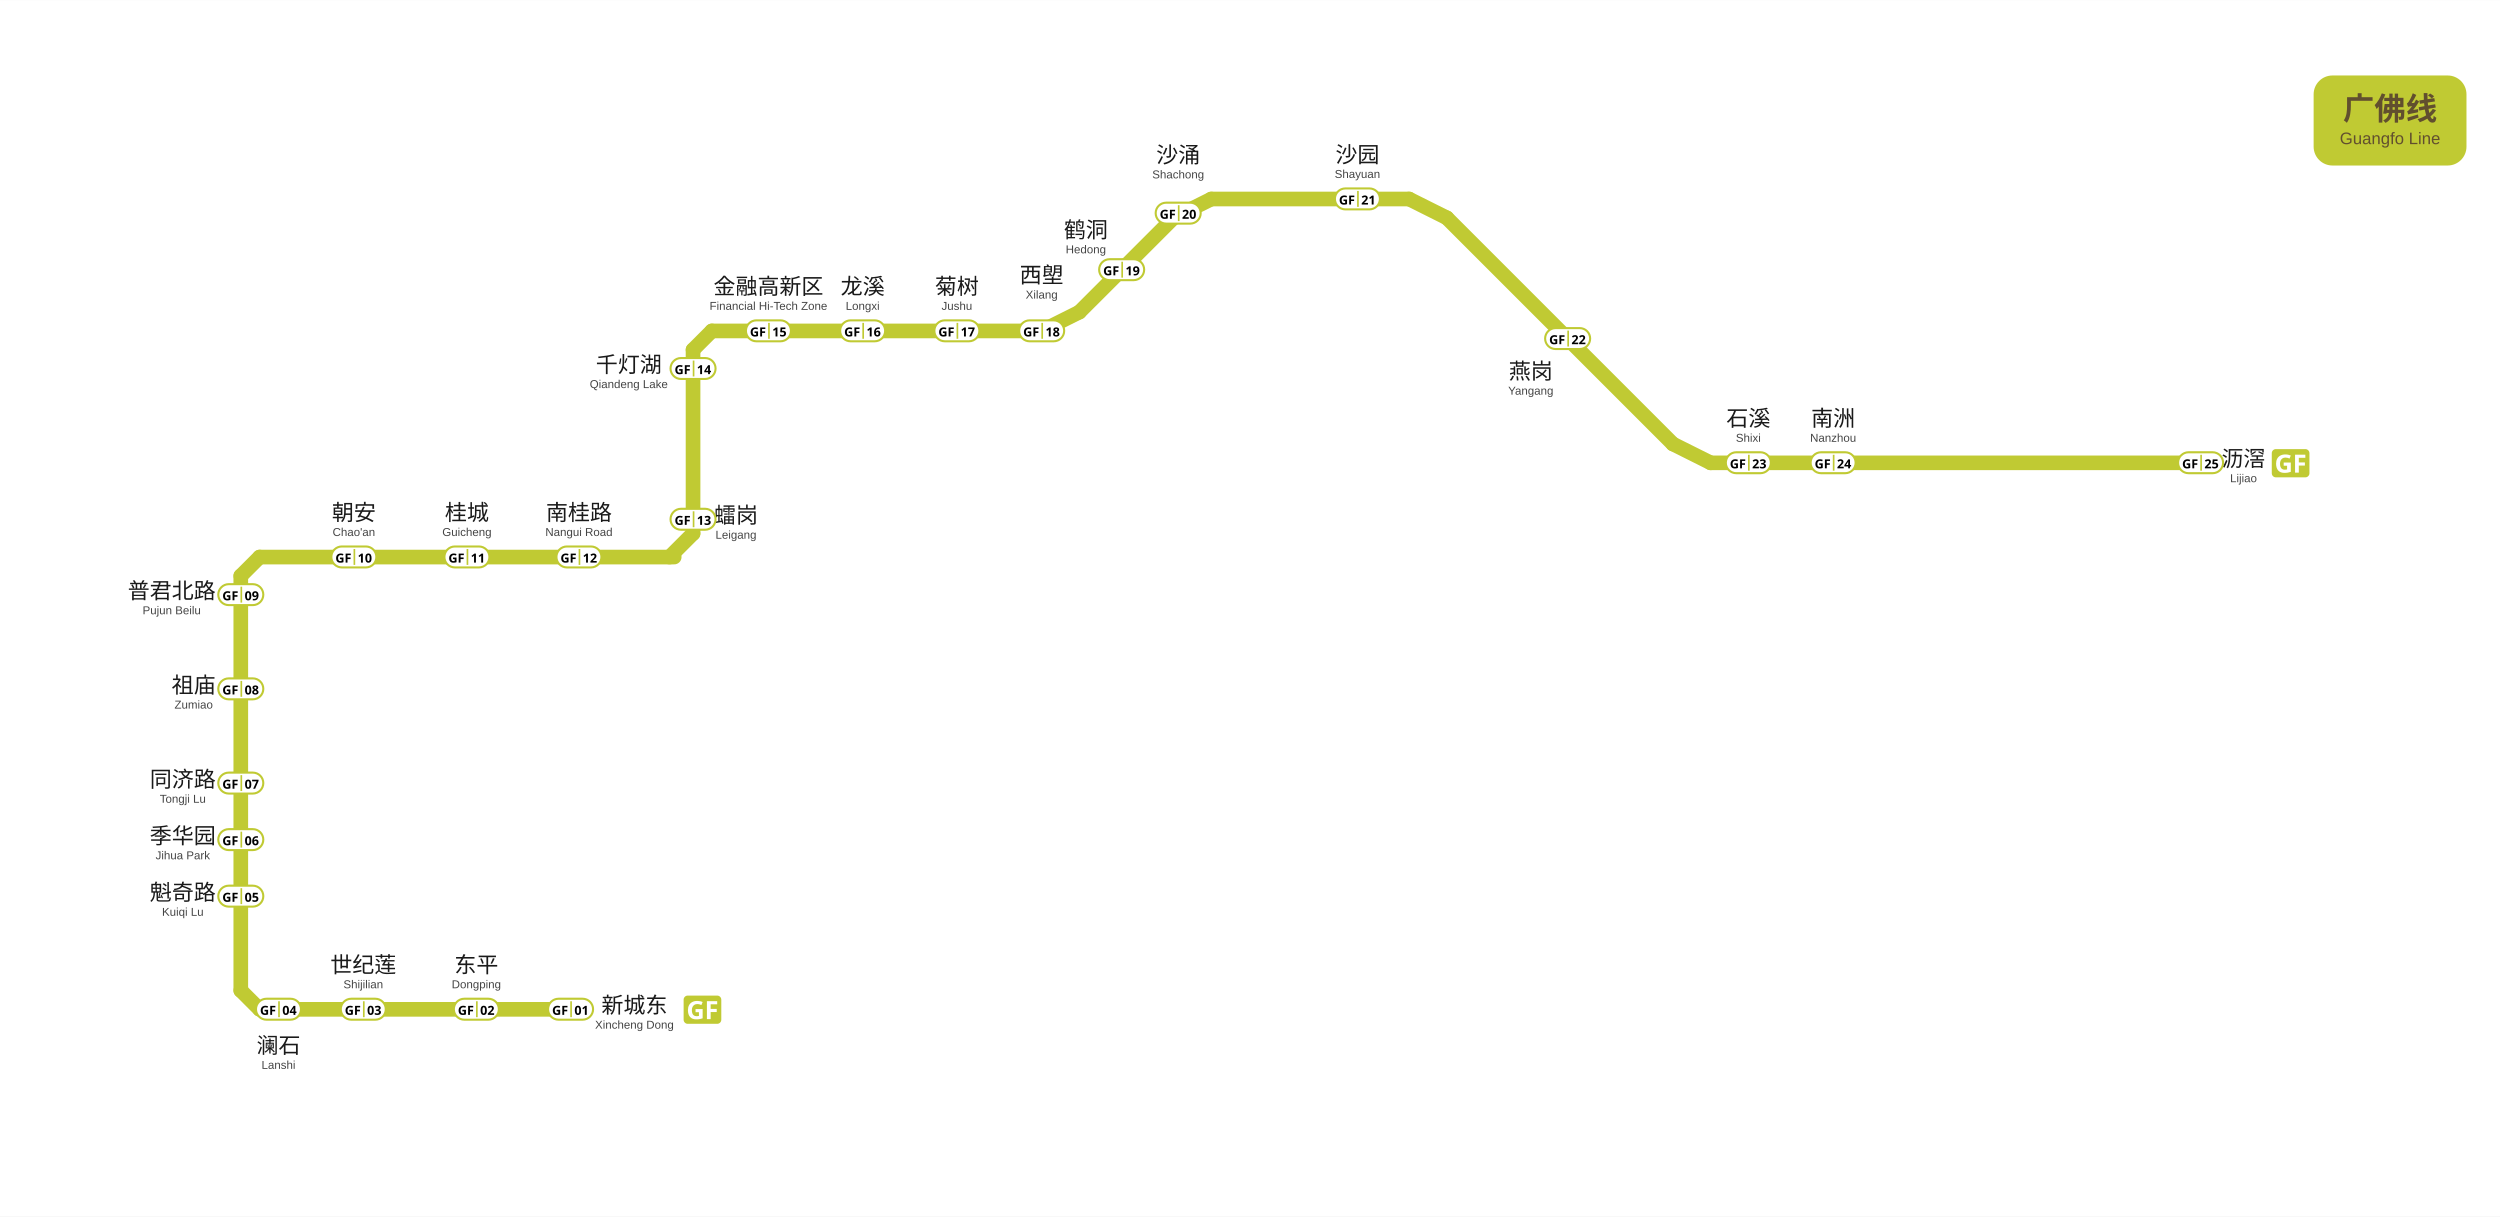
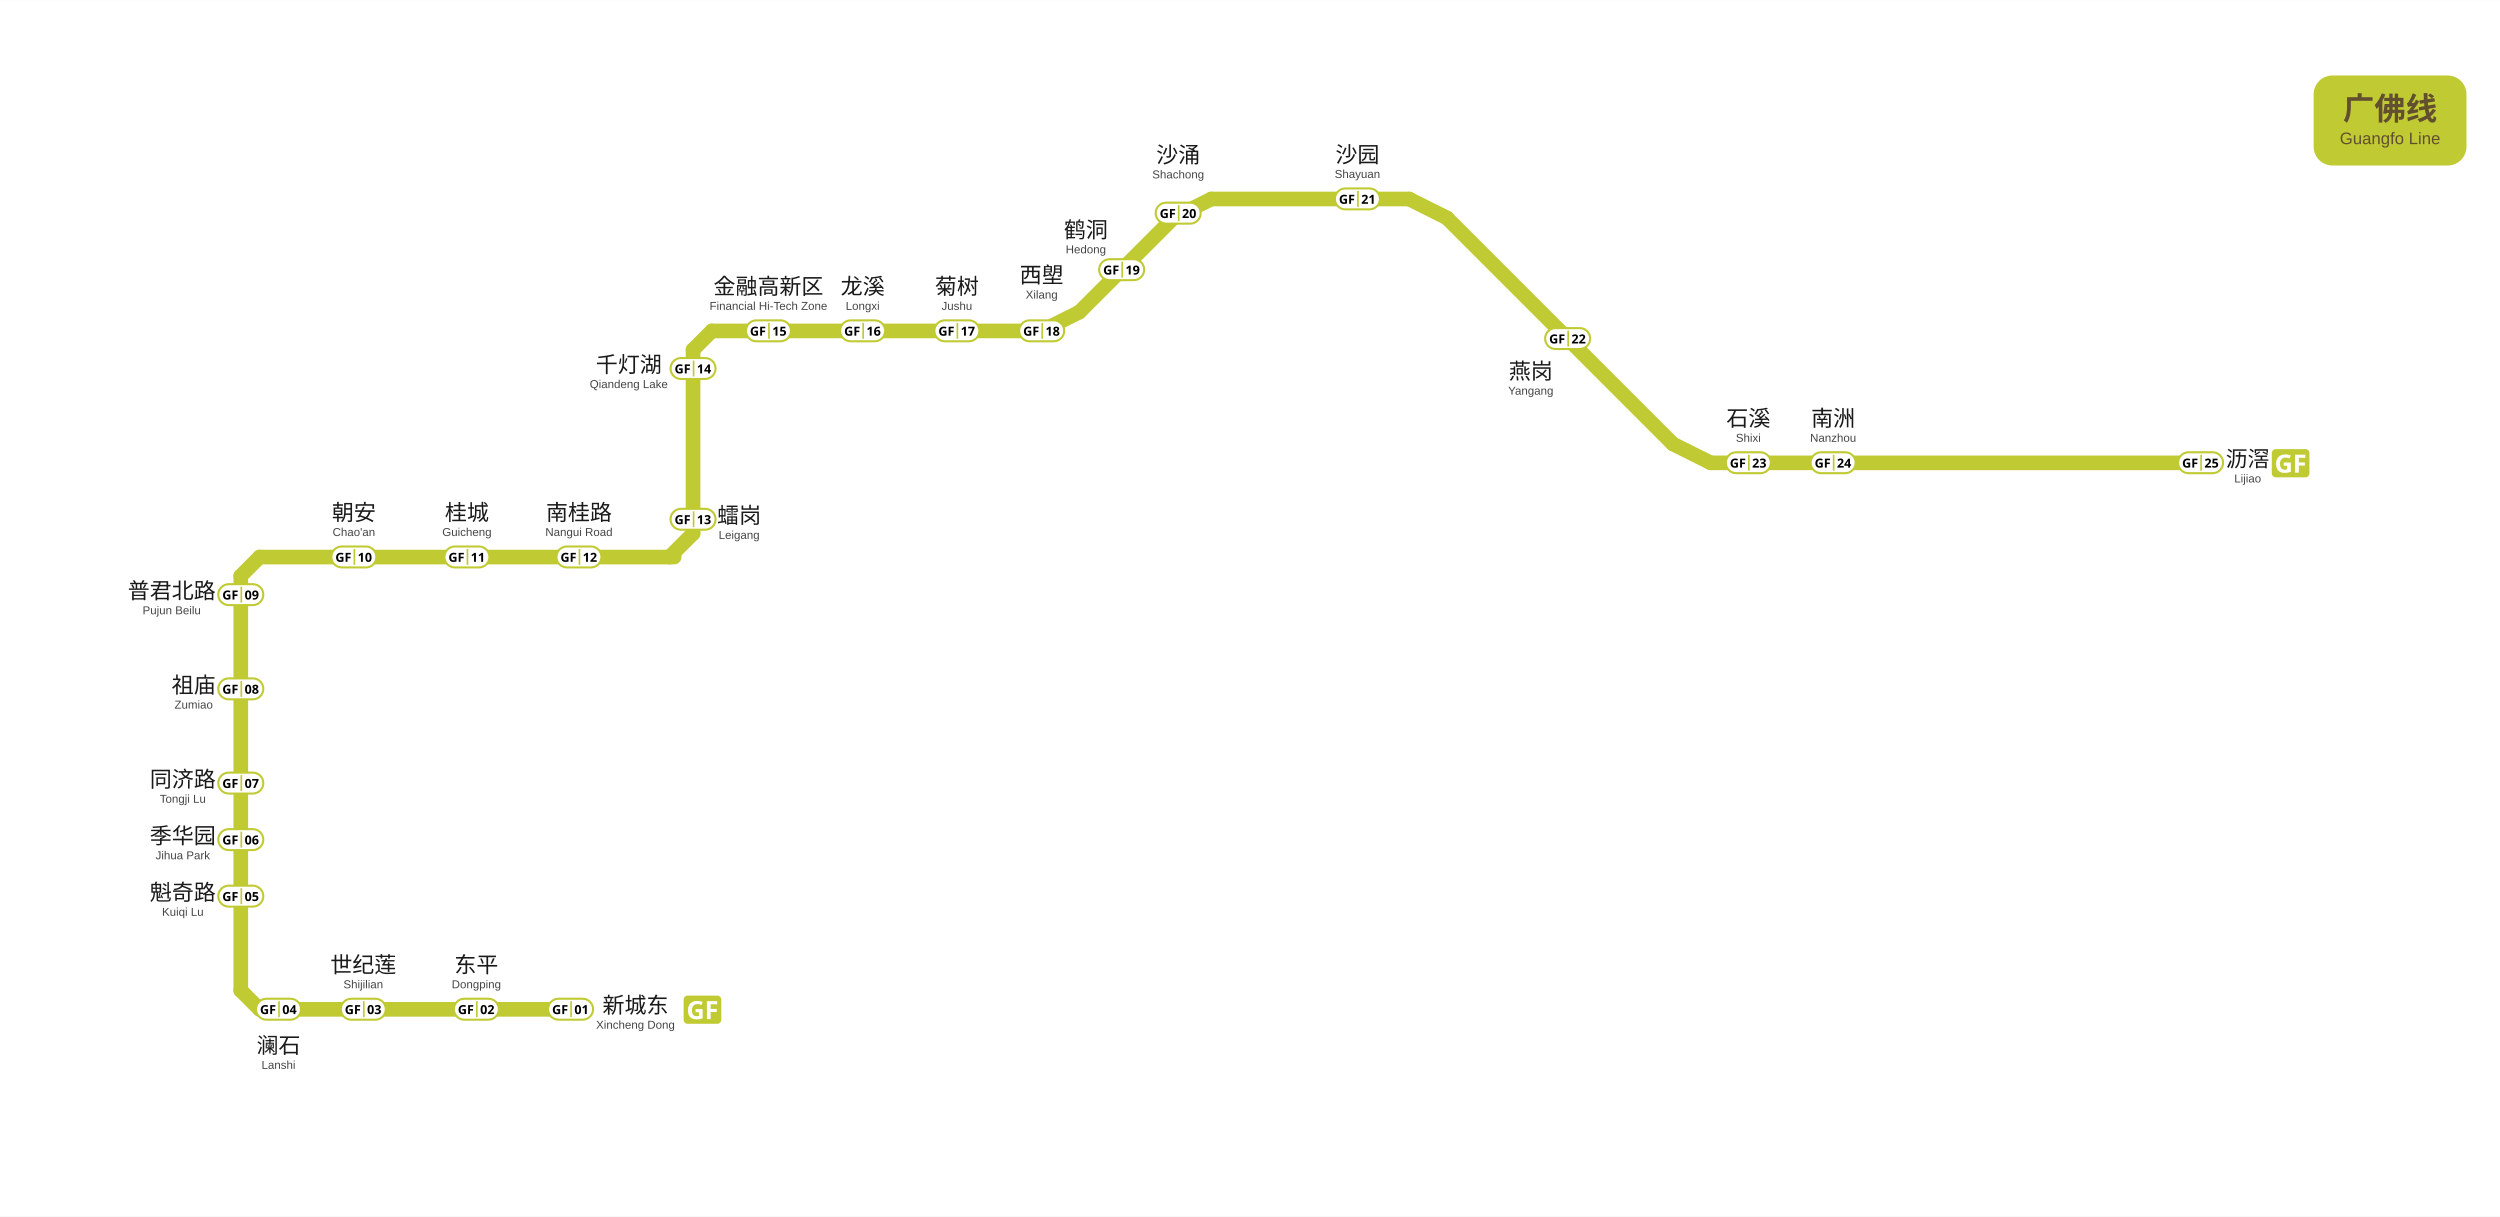
<svg xmlns="http://www.w3.org/2000/svg" viewBox="609.5 1122.2 1194.0 581.0" data-pins="世纪莲,东平,千灯湖,南桂路,南洲,同济路,季华园,新城东,普君北路,朝安,桂城,沙园,沙涌,沥滘,澜石,燕岗,石溪,祖庙,菊树,西塱,金融高新区,魁奇路,鹤洞,龙溪,𧒽岗" width="1194" height="581">
  <rect x="609.5" y="1122.25" width="1193.995" height="580.95" fill="#ffffff" />
  <g id="走廊">
    <line x1="1300.50" y1="1226.25" x2="1408.50" y2="1334.25" style="fill:none;stroke:#C0CA33;stroke-width:7;stroke-linecap:round" />
    <line x1="949.50" y1="1280.25" x2="1107.00" y2="1280.25" style="fill:none;stroke:#C0CA33;stroke-width:7;stroke-linecap:round" />
    <line x1="940.50" y1="1289.30" x2="940.50" y2="1377.00" style="fill:none;stroke:#C0CA33;stroke-width:7;stroke-linecap:round" />
    <line x1="733.50" y1="1388.25" x2="931.50" y2="1388.25" style="fill:none;stroke:#C0CA33;stroke-width:7;stroke-linecap:round" />
    <line x1="724.50" y1="1397.25" x2="724.50" y2="1595.25" style="fill:none;stroke:#C0CA33;stroke-width:7;stroke-linecap:round" />
    <line x1="733.50" y1="1604.25" x2="882.00" y2="1604.25" style="fill:none;stroke:#C0CA33;stroke-width:7;stroke-linecap:round" />
    <line x1="1426.50" y1="1343.25" x2="1660.50" y2="1343.25" style="fill:none;stroke:#C0CA33;stroke-width:7;stroke-linecap:round" />
    <line x1="1125.00" y1="1271.25" x2="1170.00" y2="1226.25" style="fill:none;stroke:#C0CA33;stroke-width:7;stroke-linecap:round" />
    <line x1="1188.00" y1="1217.25" x2="1282.50" y2="1217.25" style="fill:none;stroke:#C0CA33;stroke-width:7;stroke-linecap:round" />
    <line x1="949.50" y1="1280.25" x2="940.50" y2="1289.25" style="fill:none;stroke:#C0CA33;stroke-width:7;stroke-linecap:round" />
    <line x1="733.50" y1="1388.25" x2="724.50" y2="1397.25" style="fill:none;stroke:#C0CA33;stroke-width:7;stroke-linecap:round" />
    <line x1="929.25" y1="1388.25" x2="940.50" y2="1377.00" style="fill:none;stroke:#C0CA33;stroke-width:7;stroke-linecap:round" />
    <line x1="724.50" y1="1595.25" x2="733.50" y2="1604.25" style="fill:none;stroke:#C0CA33;stroke-width:7;stroke-linecap:round" />
    <line x1="1282.50" y1="1217.25" x2="1300.50" y2="1226.25" style="fill:none;stroke:#C0CA33;stroke-width:7;stroke-linecap:round" />
    <line x1="1188.00" y1="1217.25" x2="1170.00" y2="1226.25" style="fill:none;stroke:#C0CA33;stroke-width:7;stroke-linecap:round" />
    <line x1="1107.00" y1="1280.25" x2="1125.00" y2="1271.25" style="fill:none;stroke:#C0CA33;stroke-width:7;stroke-linecap:round" />
    <line x1="1426.50" y1="1343.25" x2="1408.50" y2="1334.25" style="fill:none;stroke:#C0CA33;stroke-width:7;stroke-linecap:round" />
  </g>
  <g id="线路徽标">
    <g data-badge="header" transform="translate(1714.49 1158.25)" data-ink="#614F2E" data-box="1714.5,1158.2,1787.5,1201.2" data-chip="1714.5,1158.2,1787.5,1201.2">
      <rect x="0" y="0" width="73.0" height="43.0" rx="9.0" fill="#C0CA33" />
      <text x="36.5" y="21.2" text-anchor="middle" font-family="'Microsoft YaHei', sans-serif" font-size="15" font-weight="600" fill="#614F2E">广佛线</text>
      <text x="36.5" y="32.8" text-anchor="middle" font-family="Arial, sans-serif" font-size="8" fill="#614F2E">Guangfo Line</text>
    </g>
    <g data-badge="chip" transform="translate(1694.5 1336.23)" data-box="1694.5,1336.2,1712.5,1350.2">
      <path d="M16.04 13.95h-14.09c-1.07 0 -1.95 -0.88 -1.95 -1.95v-9.59c0 -1.07 0.88 -1.95 1.95 -1.95h14.09c1.07 0 1.95 0.88 1.95 1.95v9.59C17.99 13.07 17.11 13.95 16.04 13.95z" fill="#C0CA33" />
      <path d="M5.68 6.89h3.4v4.44c-0.45 0.15 -0.92 0.27 -1.4 0.36c-0.49 0.09 -1.04 0.13 -1.64 0.13c-1.28 0 -2.26 -0.38 -2.95 -1.13s-1.03 -1.85 -1.03 -3.29c0 -0.9 0.17 -1.67 0.52 -2.33s0.85 -1.16 1.52 -1.52c0.67 -0.36 1.48 -0.54 2.44 -0.54c0.46 0 0.9 0.05 1.34 0.14s0.84 0.22 1.2 0.38l-0.6 1.45c-0.26 -0.14 -0.56 -0.25 -0.9 -0.34s-0.69 -0.13 -1.06 -0.13c-0.53 0 -0.99 0.12 -1.37 0.36c-0.39 0.24 -0.69 0.58 -0.9 1.02c-0.21 0.44 -0.32 0.95 -0.32 1.54c0 0.56 0.08 1.06 0.23 1.49c0.15 0.43 0.39 0.77 0.72 1.01c0.33 0.24 0.76 0.37 1.28 0.37c0.26 0 0.47 -0.01 0.65 -0.04c0.18 -0.02 0.34 -0.05 0.5 -0.08v-1.79h-1.62V6.89z" fill="#FFFFFF" />
      <path d="M12.91 11.7h-1.79v-8.57h4.91v1.49h-3.12v2.21h2.9v1.49h-2.9V11.7z" fill="#FFFFFF" />
    </g>
    <g data-badge="chip" transform="translate(936 1597.23)" data-box="936.0,1597.2,954.0,1611.2">
      <path d="M16.04 13.95h-14.09c-1.07 0 -1.95 -0.88 -1.95 -1.95v-9.59c0 -1.07 0.88 -1.95 1.95 -1.95h14.09c1.07 0 1.95 0.88 1.95 1.95v9.59C17.99 13.07 17.11 13.95 16.04 13.95z" fill="#C0CA33" />
      <path d="M5.68 6.89h3.4v4.44c-0.45 0.15 -0.92 0.27 -1.4 0.36c-0.49 0.09 -1.04 0.13 -1.64 0.13c-1.28 0 -2.26 -0.38 -2.95 -1.13s-1.03 -1.85 -1.03 -3.29c0 -0.9 0.17 -1.67 0.52 -2.33s0.85 -1.16 1.52 -1.52c0.67 -0.36 1.48 -0.54 2.44 -0.54c0.46 0 0.9 0.05 1.34 0.14s0.84 0.22 1.2 0.38l-0.6 1.45c-0.26 -0.14 -0.56 -0.25 -0.9 -0.34s-0.69 -0.13 -1.06 -0.13c-0.53 0 -0.99 0.12 -1.37 0.36c-0.39 0.24 -0.69 0.58 -0.9 1.02c-0.21 0.44 -0.32 0.95 -0.32 1.54c0 0.56 0.08 1.06 0.23 1.49c0.15 0.43 0.39 0.77 0.72 1.01c0.33 0.24 0.76 0.37 1.28 0.37c0.26 0 0.47 -0.01 0.65 -0.04c0.18 -0.02 0.34 -0.05 0.5 -0.08v-1.79h-1.62V6.89z" fill="#FFFFFF" />
      <path d="M12.91 11.7h-1.79v-8.57h4.91v1.49h-3.12v2.21h2.9v1.49h-2.9V11.7z" fill="#FFFFFF" />
    </g>
  </g>
  <g id="站名标注" font-family="'Microsoft YaHei', 'PingFang SC', sans-serif">
-     <text x="1681.00" y="1345.00" text-anchor="middle" font-size="10.5" font-weight="500" fill="#1a1a1a">沥滘</text>
-     <text x="1681.00" y="1352.50" text-anchor="middle" font-size="5.5" font-family="Arial, sans-serif" fill="#444444">Lijiao</text>
+     <text x="1683.00" y="1345.12" text-anchor="middle" font-size="10.5" font-weight="500" fill="#1a1a1a">沥滘</text>
+     <text x="1683.00" y="1352.62" text-anchor="middle" font-size="5.5" font-family="Arial, sans-serif" fill="#444444">Lijiao</text>
    <text x="1485.00" y="1325.70" text-anchor="middle" font-size="10.5" font-weight="500" fill="#1a1a1a">南洲</text>
    <text x="1485.00" y="1333.20" text-anchor="middle" font-size="5.5" font-family="Arial, sans-serif" fill="#444444">Nanzhou</text>
    <text x="1444.50" y="1325.70" text-anchor="middle" font-size="10.5" font-weight="500" fill="#1a1a1a">石溪</text>
    <text x="1444.50" y="1333.20" text-anchor="middle" font-size="5.5" font-family="Arial, sans-serif" fill="#444444">Shixi</text>
    <text x="1340.60" y="1303.20" text-anchor="middle" font-size="10.5" font-weight="500" fill="#1a1a1a">燕岗</text>
    <text x="1340.60" y="1310.70" text-anchor="middle" font-size="5.5" font-family="Arial, sans-serif" fill="#444444">Yangang</text>
    <text x="1257.80" y="1199.80" text-anchor="middle" font-size="10.5" font-weight="500" fill="#1a1a1a">沙园</text>
    <text x="1257.80" y="1207.20" text-anchor="middle" font-size="5.5" font-family="Arial, sans-serif" fill="#444444">Shayuan</text>
    <text x="1128.10" y="1235.70" text-anchor="middle" font-size="10.5" font-weight="500" fill="#1a1a1a">鹤洞</text>
    <text x="1128.10" y="1243.20" text-anchor="middle" font-size="5.5" font-family="Arial, sans-serif" fill="#444444">Hedong</text>
    <text x="1066.50" y="1262.70" text-anchor="middle" font-size="10.5" font-weight="500" fill="#1a1a1a">菊树</text>
    <text x="1066.50" y="1270.20" text-anchor="middle" font-size="5.5" font-family="Arial, sans-serif" fill="#444444">Jushu</text>
    <text x="1021.50" y="1262.70" text-anchor="middle" font-size="10.5" font-weight="500" fill="#1a1a1a">龙溪</text>
    <text x="1021.50" y="1270.20" text-anchor="middle" font-size="5.5" font-family="Arial, sans-serif" fill="#444444">Longxi</text>
    <text x="976.50" y="1262.70" text-anchor="middle" font-size="10.5" font-weight="500" fill="#1a1a1a">金融高新区</text>
    <text x="976.50" y="1270.20" text-anchor="middle" font-size="5.5" font-family="Arial, sans-serif" fill="#444444">Financial Hi-Tech Zone</text>
-     <text x="961.00" y="1372.00" text-anchor="middle" font-size="10.5" font-weight="500" fill="#1a1a1a">𧒽岗</text>
-     <text x="961.00" y="1379.50" text-anchor="middle" font-size="5.5" font-family="Arial, sans-serif" fill="#444444">Leigang</text>
+     <text x="962.50" y="1372.09" text-anchor="middle" font-size="10.5" font-weight="500" fill="#1a1a1a">𧒽岗</text>
+     <text x="962.50" y="1379.59" text-anchor="middle" font-size="5.5" font-family="Arial, sans-serif" fill="#444444">Leigang</text>
    <text x="886.00" y="1370.70" text-anchor="middle" font-size="10.5" font-weight="500" fill="#1a1a1a">南桂路</text>
    <text x="886.00" y="1378.20" text-anchor="middle" font-size="5.5" font-family="Arial, sans-serif" fill="#444444">Nangui Road</text>
    <text x="832.50" y="1370.70" text-anchor="middle" font-size="10.5" font-weight="500" fill="#1a1a1a">桂城</text>
    <text x="832.50" y="1378.20" text-anchor="middle" font-size="5.5" font-family="Arial, sans-serif" fill="#444444">Guicheng</text>
    <text x="778.50" y="1370.70" text-anchor="middle" font-size="10.5" font-weight="500" fill="#1a1a1a">朝安</text>
    <text x="778.50" y="1378.20" text-anchor="middle" font-size="5.5" font-family="Arial, sans-serif" fill="#444444">Chao'an</text>
    <text x="702.00" y="1453.12" text-anchor="middle" font-size="10.5" font-weight="500" fill="#1a1a1a">祖庙</text>
    <text x="702.00" y="1460.62" text-anchor="middle" font-size="5.5" font-family="Arial, sans-serif" fill="#444444">Zumiao</text>
    <text x="696.80" y="1498.10" text-anchor="middle" font-size="10.5" font-weight="500" fill="#1a1a1a">同济路</text>
    <text x="696.80" y="1505.60" text-anchor="middle" font-size="5.5" font-family="Arial, sans-serif" fill="#444444">Tongji Lu</text>
    <text x="696.80" y="1525.10" text-anchor="middle" font-size="10.5" font-weight="500" fill="#1a1a1a">季华园</text>
    <text x="696.80" y="1532.60" text-anchor="middle" font-size="5.5" font-family="Arial, sans-serif" fill="#444444">Jihua Park</text>
    <text x="696.80" y="1552.10" text-anchor="middle" font-size="10.5" font-weight="500" fill="#1a1a1a">魁奇路</text>
    <text x="696.80" y="1559.60" text-anchor="middle" font-size="5.5" font-family="Arial, sans-serif" fill="#444444">Kuiqi Lu</text>
    <text x="783.00" y="1586.70" text-anchor="middle" font-size="10.5" font-weight="500" fill="#1a1a1a">世纪莲</text>
    <text x="783.00" y="1594.20" text-anchor="middle" font-size="5.5" font-family="Arial, sans-serif" fill="#444444">Shijilian</text>
    <text x="837.00" y="1586.70" text-anchor="middle" font-size="10.5" font-weight="500" fill="#1a1a1a">东平</text>
    <text x="837.00" y="1594.20" text-anchor="middle" font-size="5.5" font-family="Arial, sans-serif" fill="#444444">Dongping</text>
-     <text x="912.50" y="1606.00" text-anchor="middle" font-size="10.5" font-weight="500" fill="#1a1a1a">新城东</text>
-     <text x="912.50" y="1613.50" text-anchor="middle" font-size="5.5" font-family="Arial, sans-serif" fill="#444444">Xincheng Dong</text>
+     <text x="913.00" y="1606.02" text-anchor="middle" font-size="10.5" font-weight="500" fill="#1a1a1a">新城东</text>
+     <text x="913.00" y="1613.52" text-anchor="middle" font-size="5.5" font-family="Arial, sans-serif" fill="#444444">Xincheng Dong</text>
    <text x="1172.20" y="1199.90" text-anchor="middle" font-size="10.5" font-weight="500" fill="#1a1a1a">沙涌</text>
    <text x="1172.20" y="1207.40" text-anchor="middle" font-size="5.5" font-family="Arial, sans-serif" fill="#444444">Shachong</text>
    <text x="1107.00" y="1257.30" text-anchor="middle" font-size="10.5" font-weight="500" fill="#1a1a1a">西塱</text>
    <text x="1107.00" y="1264.80" text-anchor="middle" font-size="5.5" font-family="Arial, sans-serif" fill="#444444">Xilang</text>
    <text x="909.80" y="1300.04" text-anchor="middle" font-size="10.5" font-weight="500" fill="#1a1a1a">千灯湖</text>
    <text x="909.80" y="1307.54" text-anchor="middle" font-size="5.5" font-family="Arial, sans-serif" fill="#444444">Qiandeng Lake</text>
    <text x="691.50" y="1408.08" text-anchor="middle" font-size="10.5" font-weight="500" fill="#1a1a1a">普君北路</text>
    <text x="691.50" y="1415.58" text-anchor="middle" font-size="5.5" font-family="Arial, sans-serif" fill="#444444">Pujun Beilu</text>
    <text x="742.50" y="1625.20" text-anchor="middle" font-size="10.5" font-weight="500" fill="#1a1a1a">澜石</text>
    <text x="742.50" y="1632.70" text-anchor="middle" font-size="5.5" font-family="Arial, sans-serif" fill="#444444">Lanshi</text>
  </g>
  <g id="编号牌" font-family="'Microsoft YaHei', 'PingFang SC', sans-serif">
    <rect x="1649.75" y="1338.20" width="21.50" height="10.00" rx="5.00" fill="#FFFFFF" stroke="#C0CA33" stroke-width="1.0" />
    <line x1="1660.75" y1="1339.40" x2="1660.75" y2="1347.00" stroke="#C0CA33" stroke-width="0.8" />
-     <text x="1655.50" y="1343.56" text-anchor="middle" dominant-baseline="central" font-size="6.0" font-weight="700" fill="#000000">GF</text>
-     <text x="1665.75" y="1343.56" text-anchor="middle" dominant-baseline="central" font-size="6.0" font-weight="700" fill="#000000">25</text>
+     <text x="1655.50" y="1343.20" text-anchor="middle" dominant-baseline="central" font-size="6.0" font-weight="700" fill="#000000">GF</text>
+     <text x="1665.75" y="1343.20" text-anchor="middle" dominant-baseline="central" font-size="6.0" font-weight="700" fill="#000000">25</text>
    <rect x="1474.25" y="1338.20" width="21.50" height="10.00" rx="5.00" fill="#FFFFFF" stroke="#C0CA33" stroke-width="1.0" />
    <line x1="1485.25" y1="1339.40" x2="1485.25" y2="1347.00" stroke="#C0CA33" stroke-width="0.8" />
-     <text x="1480.00" y="1343.56" text-anchor="middle" dominant-baseline="central" font-size="6.0" font-weight="700" fill="#000000">GF</text>
-     <text x="1490.25" y="1343.56" text-anchor="middle" dominant-baseline="central" font-size="6.0" font-weight="700" fill="#000000">24</text>
+     <text x="1480.00" y="1343.20" text-anchor="middle" dominant-baseline="central" font-size="6.0" font-weight="700" fill="#000000">GF</text>
+     <text x="1490.25" y="1343.20" text-anchor="middle" dominant-baseline="central" font-size="6.0" font-weight="700" fill="#000000">24</text>
    <rect x="1433.75" y="1338.20" width="21.50" height="10.00" rx="5.00" fill="#FFFFFF" stroke="#C0CA33" stroke-width="1.0" />
    <line x1="1444.75" y1="1339.40" x2="1444.75" y2="1347.00" stroke="#C0CA33" stroke-width="0.8" />
-     <text x="1439.50" y="1343.56" text-anchor="middle" dominant-baseline="central" font-size="6.0" font-weight="700" fill="#000000">GF</text>
-     <text x="1449.75" y="1343.56" text-anchor="middle" dominant-baseline="central" font-size="6.0" font-weight="700" fill="#000000">23</text>
+     <text x="1439.50" y="1343.20" text-anchor="middle" dominant-baseline="central" font-size="6.0" font-weight="700" fill="#000000">GF</text>
+     <text x="1449.75" y="1343.20" text-anchor="middle" dominant-baseline="central" font-size="6.0" font-weight="700" fill="#000000">23</text>
    <rect x="1347.45" y="1278.90" width="21.50" height="10.00" rx="5.00" fill="#FFFFFF" stroke="#C0CA33" stroke-width="1.0" />
    <line x1="1358.45" y1="1280.10" x2="1358.45" y2="1287.70" stroke="#C0CA33" stroke-width="0.8" />
-     <text x="1353.20" y="1284.26" text-anchor="middle" dominant-baseline="central" font-size="6.0" font-weight="700" fill="#000000">GF</text>
-     <text x="1363.45" y="1284.26" text-anchor="middle" dominant-baseline="central" font-size="6.0" font-weight="700" fill="#000000">22</text>
+     <text x="1353.20" y="1283.90" text-anchor="middle" dominant-baseline="central" font-size="6.0" font-weight="700" fill="#000000">GF</text>
+     <text x="1363.45" y="1283.90" text-anchor="middle" dominant-baseline="central" font-size="6.0" font-weight="700" fill="#000000">22</text>
    <rect x="1247.05" y="1212.20" width="21.50" height="10.00" rx="5.00" fill="#FFFFFF" stroke="#C0CA33" stroke-width="1.0" />
    <line x1="1258.05" y1="1213.40" x2="1258.05" y2="1221.00" stroke="#C0CA33" stroke-width="0.8" />
-     <text x="1252.80" y="1217.56" text-anchor="middle" dominant-baseline="central" font-size="6.0" font-weight="700" fill="#000000">GF</text>
-     <text x="1263.05" y="1217.56" text-anchor="middle" dominant-baseline="central" font-size="6.0" font-weight="700" fill="#000000">21</text>
+     <text x="1252.80" y="1217.20" text-anchor="middle" dominant-baseline="central" font-size="6.0" font-weight="700" fill="#000000">GF</text>
+     <text x="1263.05" y="1217.20" text-anchor="middle" dominant-baseline="central" font-size="6.0" font-weight="700" fill="#000000">21</text>
    <rect x="1161.45" y="1219.00" width="21.50" height="10.00" rx="5.00" fill="#FFFFFF" stroke="#C0CA33" stroke-width="1.0" />
    <line x1="1172.45" y1="1220.20" x2="1172.45" y2="1227.80" stroke="#C0CA33" stroke-width="0.8" />
-     <text x="1167.20" y="1224.36" text-anchor="middle" dominant-baseline="central" font-size="6.0" font-weight="700" fill="#000000">GF</text>
-     <text x="1177.45" y="1224.36" text-anchor="middle" dominant-baseline="central" font-size="6.0" font-weight="700" fill="#000000">20</text>
+     <text x="1167.20" y="1224.00" text-anchor="middle" dominant-baseline="central" font-size="6.0" font-weight="700" fill="#000000">GF</text>
+     <text x="1177.45" y="1224.00" text-anchor="middle" dominant-baseline="central" font-size="6.0" font-weight="700" fill="#000000">20</text>
    <rect x="1134.45" y="1246.00" width="21.50" height="10.00" rx="5.00" fill="#FFFFFF" stroke="#C0CA33" stroke-width="1.0" />
    <line x1="1145.45" y1="1247.20" x2="1145.45" y2="1254.80" stroke="#C0CA33" stroke-width="0.8" />
-     <text x="1140.20" y="1251.36" text-anchor="middle" dominant-baseline="central" font-size="6.0" font-weight="700" fill="#000000">GF</text>
-     <text x="1150.45" y="1251.36" text-anchor="middle" dominant-baseline="central" font-size="6.0" font-weight="700" fill="#000000">19</text>
+     <text x="1140.20" y="1251.00" text-anchor="middle" dominant-baseline="central" font-size="6.0" font-weight="700" fill="#000000">GF</text>
+     <text x="1150.45" y="1251.00" text-anchor="middle" dominant-baseline="central" font-size="6.0" font-weight="700" fill="#000000">19</text>
    <rect x="1096.25" y="1275.20" width="21.50" height="10.00" rx="5.00" fill="#FFFFFF" stroke="#C0CA33" stroke-width="1.0" />
    <line x1="1107.25" y1="1276.40" x2="1107.25" y2="1284.00" stroke="#C0CA33" stroke-width="0.8" />
-     <text x="1102.00" y="1280.56" text-anchor="middle" dominant-baseline="central" font-size="6.0" font-weight="700" fill="#000000">GF</text>
-     <text x="1112.25" y="1280.56" text-anchor="middle" dominant-baseline="central" font-size="6.0" font-weight="700" fill="#000000">18</text>
+     <text x="1102.00" y="1280.20" text-anchor="middle" dominant-baseline="central" font-size="6.0" font-weight="700" fill="#000000">GF</text>
+     <text x="1112.25" y="1280.20" text-anchor="middle" dominant-baseline="central" font-size="6.0" font-weight="700" fill="#000000">18</text>
    <rect x="1055.75" y="1275.20" width="21.50" height="10.00" rx="5.00" fill="#FFFFFF" stroke="#C0CA33" stroke-width="1.0" />
    <line x1="1066.75" y1="1276.40" x2="1066.75" y2="1284.00" stroke="#C0CA33" stroke-width="0.8" />
-     <text x="1061.50" y="1280.56" text-anchor="middle" dominant-baseline="central" font-size="6.0" font-weight="700" fill="#000000">GF</text>
-     <text x="1071.75" y="1280.56" text-anchor="middle" dominant-baseline="central" font-size="6.0" font-weight="700" fill="#000000">17</text>
+     <text x="1061.50" y="1280.20" text-anchor="middle" dominant-baseline="central" font-size="6.0" font-weight="700" fill="#000000">GF</text>
+     <text x="1071.75" y="1280.20" text-anchor="middle" dominant-baseline="central" font-size="6.0" font-weight="700" fill="#000000">17</text>
    <rect x="1010.75" y="1275.20" width="21.50" height="10.00" rx="5.00" fill="#FFFFFF" stroke="#C0CA33" stroke-width="1.0" />
    <line x1="1021.75" y1="1276.40" x2="1021.75" y2="1284.00" stroke="#C0CA33" stroke-width="0.8" />
-     <text x="1016.50" y="1280.56" text-anchor="middle" dominant-baseline="central" font-size="6.0" font-weight="700" fill="#000000">GF</text>
-     <text x="1026.75" y="1280.56" text-anchor="middle" dominant-baseline="central" font-size="6.0" font-weight="700" fill="#000000">16</text>
+     <text x="1016.50" y="1280.20" text-anchor="middle" dominant-baseline="central" font-size="6.0" font-weight="700" fill="#000000">GF</text>
+     <text x="1026.75" y="1280.20" text-anchor="middle" dominant-baseline="central" font-size="6.0" font-weight="700" fill="#000000">16</text>
    <rect x="965.75" y="1275.20" width="21.50" height="10.00" rx="5.00" fill="#FFFFFF" stroke="#C0CA33" stroke-width="1.0" />
    <line x1="976.75" y1="1276.40" x2="976.75" y2="1284.00" stroke="#C0CA33" stroke-width="0.8" />
-     <text x="971.50" y="1280.56" text-anchor="middle" dominant-baseline="central" font-size="6.0" font-weight="700" fill="#000000">GF</text>
-     <text x="981.75" y="1280.56" text-anchor="middle" dominant-baseline="central" font-size="6.0" font-weight="700" fill="#000000">15</text>
+     <text x="971.50" y="1280.20" text-anchor="middle" dominant-baseline="central" font-size="6.0" font-weight="700" fill="#000000">GF</text>
+     <text x="981.75" y="1280.20" text-anchor="middle" dominant-baseline="central" font-size="6.0" font-weight="700" fill="#000000">15</text>
    <rect x="929.75" y="1293.20" width="21.50" height="10.00" rx="5.00" fill="#FFFFFF" stroke="#C0CA33" stroke-width="1.0" />
    <line x1="940.75" y1="1294.40" x2="940.75" y2="1302.00" stroke="#C0CA33" stroke-width="0.8" />
-     <text x="935.50" y="1298.56" text-anchor="middle" dominant-baseline="central" font-size="6.0" font-weight="700" fill="#000000">GF</text>
-     <text x="945.75" y="1298.56" text-anchor="middle" dominant-baseline="central" font-size="6.0" font-weight="700" fill="#000000">14</text>
+     <text x="935.50" y="1298.20" text-anchor="middle" dominant-baseline="central" font-size="6.0" font-weight="700" fill="#000000">GF</text>
+     <text x="945.75" y="1298.20" text-anchor="middle" dominant-baseline="central" font-size="6.0" font-weight="700" fill="#000000">14</text>
    <rect x="929.75" y="1365.20" width="21.50" height="10.00" rx="5.00" fill="#FFFFFF" stroke="#C0CA33" stroke-width="1.0" />
    <line x1="940.75" y1="1366.40" x2="940.75" y2="1374.00" stroke="#C0CA33" stroke-width="0.8" />
-     <text x="935.50" y="1370.56" text-anchor="middle" dominant-baseline="central" font-size="6.0" font-weight="700" fill="#000000">GF</text>
-     <text x="945.75" y="1370.56" text-anchor="middle" dominant-baseline="central" font-size="6.0" font-weight="700" fill="#000000">13</text>
+     <text x="935.50" y="1370.20" text-anchor="middle" dominant-baseline="central" font-size="6.0" font-weight="700" fill="#000000">GF</text>
+     <text x="945.75" y="1370.20" text-anchor="middle" dominant-baseline="central" font-size="6.0" font-weight="700" fill="#000000">13</text>
    <rect x="875.25" y="1383.20" width="21.50" height="10.00" rx="5.00" fill="#FFFFFF" stroke="#C0CA33" stroke-width="1.0" />
    <line x1="886.25" y1="1384.40" x2="886.25" y2="1392.00" stroke="#C0CA33" stroke-width="0.8" />
-     <text x="881.00" y="1388.56" text-anchor="middle" dominant-baseline="central" font-size="6.0" font-weight="700" fill="#000000">GF</text>
-     <text x="891.25" y="1388.56" text-anchor="middle" dominant-baseline="central" font-size="6.0" font-weight="700" fill="#000000">12</text>
+     <text x="881.00" y="1388.20" text-anchor="middle" dominant-baseline="central" font-size="6.0" font-weight="700" fill="#000000">GF</text>
+     <text x="891.25" y="1388.20" text-anchor="middle" dominant-baseline="central" font-size="6.0" font-weight="700" fill="#000000">12</text>
    <rect x="821.75" y="1383.20" width="21.50" height="10.00" rx="5.00" fill="#FFFFFF" stroke="#C0CA33" stroke-width="1.0" />
    <line x1="832.75" y1="1384.40" x2="832.75" y2="1392.00" stroke="#C0CA33" stroke-width="0.8" />
-     <text x="827.50" y="1388.56" text-anchor="middle" dominant-baseline="central" font-size="6.0" font-weight="700" fill="#000000">GF</text>
-     <text x="837.75" y="1388.56" text-anchor="middle" dominant-baseline="central" font-size="6.0" font-weight="700" fill="#000000">11</text>
+     <text x="827.50" y="1388.20" text-anchor="middle" dominant-baseline="central" font-size="6.0" font-weight="700" fill="#000000">GF</text>
+     <text x="837.75" y="1388.20" text-anchor="middle" dominant-baseline="central" font-size="6.0" font-weight="700" fill="#000000">11</text>
    <rect x="767.75" y="1383.20" width="21.50" height="10.00" rx="5.00" fill="#FFFFFF" stroke="#C0CA33" stroke-width="1.0" />
    <line x1="778.75" y1="1384.40" x2="778.75" y2="1392.00" stroke="#C0CA33" stroke-width="0.8" />
-     <text x="773.50" y="1388.56" text-anchor="middle" dominant-baseline="central" font-size="6.0" font-weight="700" fill="#000000">GF</text>
-     <text x="783.75" y="1388.56" text-anchor="middle" dominant-baseline="central" font-size="6.0" font-weight="700" fill="#000000">10</text>
+     <text x="773.50" y="1388.20" text-anchor="middle" dominant-baseline="central" font-size="6.0" font-weight="700" fill="#000000">GF</text>
+     <text x="783.75" y="1388.20" text-anchor="middle" dominant-baseline="central" font-size="6.0" font-weight="700" fill="#000000">10</text>
    <rect x="713.75" y="1401.20" width="21.50" height="10.00" rx="5.00" fill="#FFFFFF" stroke="#C0CA33" stroke-width="1.0" />
    <line x1="724.75" y1="1402.40" x2="724.75" y2="1410.00" stroke="#C0CA33" stroke-width="0.8" />
-     <text x="719.50" y="1406.56" text-anchor="middle" dominant-baseline="central" font-size="6.0" font-weight="700" fill="#000000">GF</text>
-     <text x="729.75" y="1406.56" text-anchor="middle" dominant-baseline="central" font-size="6.0" font-weight="700" fill="#000000">09</text>
+     <text x="719.50" y="1406.20" text-anchor="middle" dominant-baseline="central" font-size="6.0" font-weight="700" fill="#000000">GF</text>
+     <text x="729.75" y="1406.20" text-anchor="middle" dominant-baseline="central" font-size="6.0" font-weight="700" fill="#000000">09</text>
    <rect x="713.75" y="1446.20" width="21.50" height="10.00" rx="5.00" fill="#FFFFFF" stroke="#C0CA33" stroke-width="1.0" />
    <line x1="724.75" y1="1447.40" x2="724.75" y2="1455.00" stroke="#C0CA33" stroke-width="0.8" />
-     <text x="719.50" y="1451.56" text-anchor="middle" dominant-baseline="central" font-size="6.0" font-weight="700" fill="#000000">GF</text>
-     <text x="729.75" y="1451.56" text-anchor="middle" dominant-baseline="central" font-size="6.0" font-weight="700" fill="#000000">08</text>
+     <text x="719.50" y="1451.20" text-anchor="middle" dominant-baseline="central" font-size="6.0" font-weight="700" fill="#000000">GF</text>
+     <text x="729.75" y="1451.20" text-anchor="middle" dominant-baseline="central" font-size="6.0" font-weight="700" fill="#000000">08</text>
    <rect x="713.75" y="1491.20" width="21.50" height="10.00" rx="5.00" fill="#FFFFFF" stroke="#C0CA33" stroke-width="1.0" />
    <line x1="724.75" y1="1492.40" x2="724.75" y2="1500.00" stroke="#C0CA33" stroke-width="0.8" />
-     <text x="719.50" y="1496.56" text-anchor="middle" dominant-baseline="central" font-size="6.0" font-weight="700" fill="#000000">GF</text>
-     <text x="729.75" y="1496.56" text-anchor="middle" dominant-baseline="central" font-size="6.0" font-weight="700" fill="#000000">07</text>
+     <text x="719.50" y="1496.20" text-anchor="middle" dominant-baseline="central" font-size="6.0" font-weight="700" fill="#000000">GF</text>
+     <text x="729.75" y="1496.20" text-anchor="middle" dominant-baseline="central" font-size="6.0" font-weight="700" fill="#000000">07</text>
    <rect x="713.75" y="1518.20" width="21.50" height="10.00" rx="5.00" fill="#FFFFFF" stroke="#C0CA33" stroke-width="1.0" />
    <line x1="724.75" y1="1519.40" x2="724.75" y2="1527.00" stroke="#C0CA33" stroke-width="0.8" />
-     <text x="719.50" y="1523.56" text-anchor="middle" dominant-baseline="central" font-size="6.0" font-weight="700" fill="#000000">GF</text>
-     <text x="729.75" y="1523.56" text-anchor="middle" dominant-baseline="central" font-size="6.0" font-weight="700" fill="#000000">06</text>
+     <text x="719.50" y="1523.20" text-anchor="middle" dominant-baseline="central" font-size="6.0" font-weight="700" fill="#000000">GF</text>
+     <text x="729.75" y="1523.20" text-anchor="middle" dominant-baseline="central" font-size="6.0" font-weight="700" fill="#000000">06</text>
    <rect x="713.75" y="1545.20" width="21.50" height="10.00" rx="5.00" fill="#FFFFFF" stroke="#C0CA33" stroke-width="1.0" />
    <line x1="724.75" y1="1546.40" x2="724.75" y2="1554.00" stroke="#C0CA33" stroke-width="0.8" />
-     <text x="719.50" y="1550.56" text-anchor="middle" dominant-baseline="central" font-size="6.0" font-weight="700" fill="#000000">GF</text>
-     <text x="729.75" y="1550.56" text-anchor="middle" dominant-baseline="central" font-size="6.0" font-weight="700" fill="#000000">05</text>
+     <text x="719.50" y="1550.20" text-anchor="middle" dominant-baseline="central" font-size="6.0" font-weight="700" fill="#000000">GF</text>
+     <text x="729.75" y="1550.20" text-anchor="middle" dominant-baseline="central" font-size="6.0" font-weight="700" fill="#000000">05</text>
    <rect x="731.75" y="1599.20" width="21.50" height="10.00" rx="5.00" fill="#FFFFFF" stroke="#C0CA33" stroke-width="1.0" />
    <line x1="742.75" y1="1600.40" x2="742.75" y2="1608.00" stroke="#C0CA33" stroke-width="0.8" />
-     <text x="737.50" y="1604.56" text-anchor="middle" dominant-baseline="central" font-size="6.0" font-weight="700" fill="#000000">GF</text>
-     <text x="747.75" y="1604.56" text-anchor="middle" dominant-baseline="central" font-size="6.0" font-weight="700" fill="#000000">04</text>
+     <text x="737.50" y="1604.20" text-anchor="middle" dominant-baseline="central" font-size="6.0" font-weight="700" fill="#000000">GF</text>
+     <text x="747.75" y="1604.20" text-anchor="middle" dominant-baseline="central" font-size="6.0" font-weight="700" fill="#000000">04</text>
    <rect x="772.25" y="1599.20" width="21.50" height="10.00" rx="5.00" fill="#FFFFFF" stroke="#C0CA33" stroke-width="1.0" />
    <line x1="783.25" y1="1600.40" x2="783.25" y2="1608.00" stroke="#C0CA33" stroke-width="0.8" />
-     <text x="778.00" y="1604.56" text-anchor="middle" dominant-baseline="central" font-size="6.0" font-weight="700" fill="#000000">GF</text>
-     <text x="788.25" y="1604.56" text-anchor="middle" dominant-baseline="central" font-size="6.0" font-weight="700" fill="#000000">03</text>
+     <text x="778.00" y="1604.20" text-anchor="middle" dominant-baseline="central" font-size="6.0" font-weight="700" fill="#000000">GF</text>
+     <text x="788.25" y="1604.20" text-anchor="middle" dominant-baseline="central" font-size="6.0" font-weight="700" fill="#000000">03</text>
    <rect x="826.25" y="1599.20" width="21.50" height="10.00" rx="5.00" fill="#FFFFFF" stroke="#C0CA33" stroke-width="1.0" />
    <line x1="837.25" y1="1600.40" x2="837.25" y2="1608.00" stroke="#C0CA33" stroke-width="0.8" />
-     <text x="832.00" y="1604.56" text-anchor="middle" dominant-baseline="central" font-size="6.0" font-weight="700" fill="#000000">GF</text>
-     <text x="842.25" y="1604.56" text-anchor="middle" dominant-baseline="central" font-size="6.0" font-weight="700" fill="#000000">02</text>
+     <text x="832.00" y="1604.20" text-anchor="middle" dominant-baseline="central" font-size="6.0" font-weight="700" fill="#000000">GF</text>
+     <text x="842.25" y="1604.20" text-anchor="middle" dominant-baseline="central" font-size="6.0" font-weight="700" fill="#000000">02</text>
    <rect x="871.25" y="1599.20" width="21.50" height="10.00" rx="5.00" fill="#FFFFFF" stroke="#C0CA33" stroke-width="1.0" />
    <line x1="882.25" y1="1600.40" x2="882.25" y2="1608.00" stroke="#C0CA33" stroke-width="0.8" />
-     <text x="877.00" y="1604.56" text-anchor="middle" dominant-baseline="central" font-size="6.0" font-weight="700" fill="#000000">GF</text>
-     <text x="887.25" y="1604.56" text-anchor="middle" dominant-baseline="central" font-size="6.0" font-weight="700" fill="#000000">01</text>
+     <text x="877.00" y="1604.20" text-anchor="middle" dominant-baseline="central" font-size="6.0" font-weight="700" fill="#000000">GF</text>
+     <text x="887.25" y="1604.20" text-anchor="middle" dominant-baseline="central" font-size="6.0" font-weight="700" fill="#000000">01</text>
  </g>
</svg>
